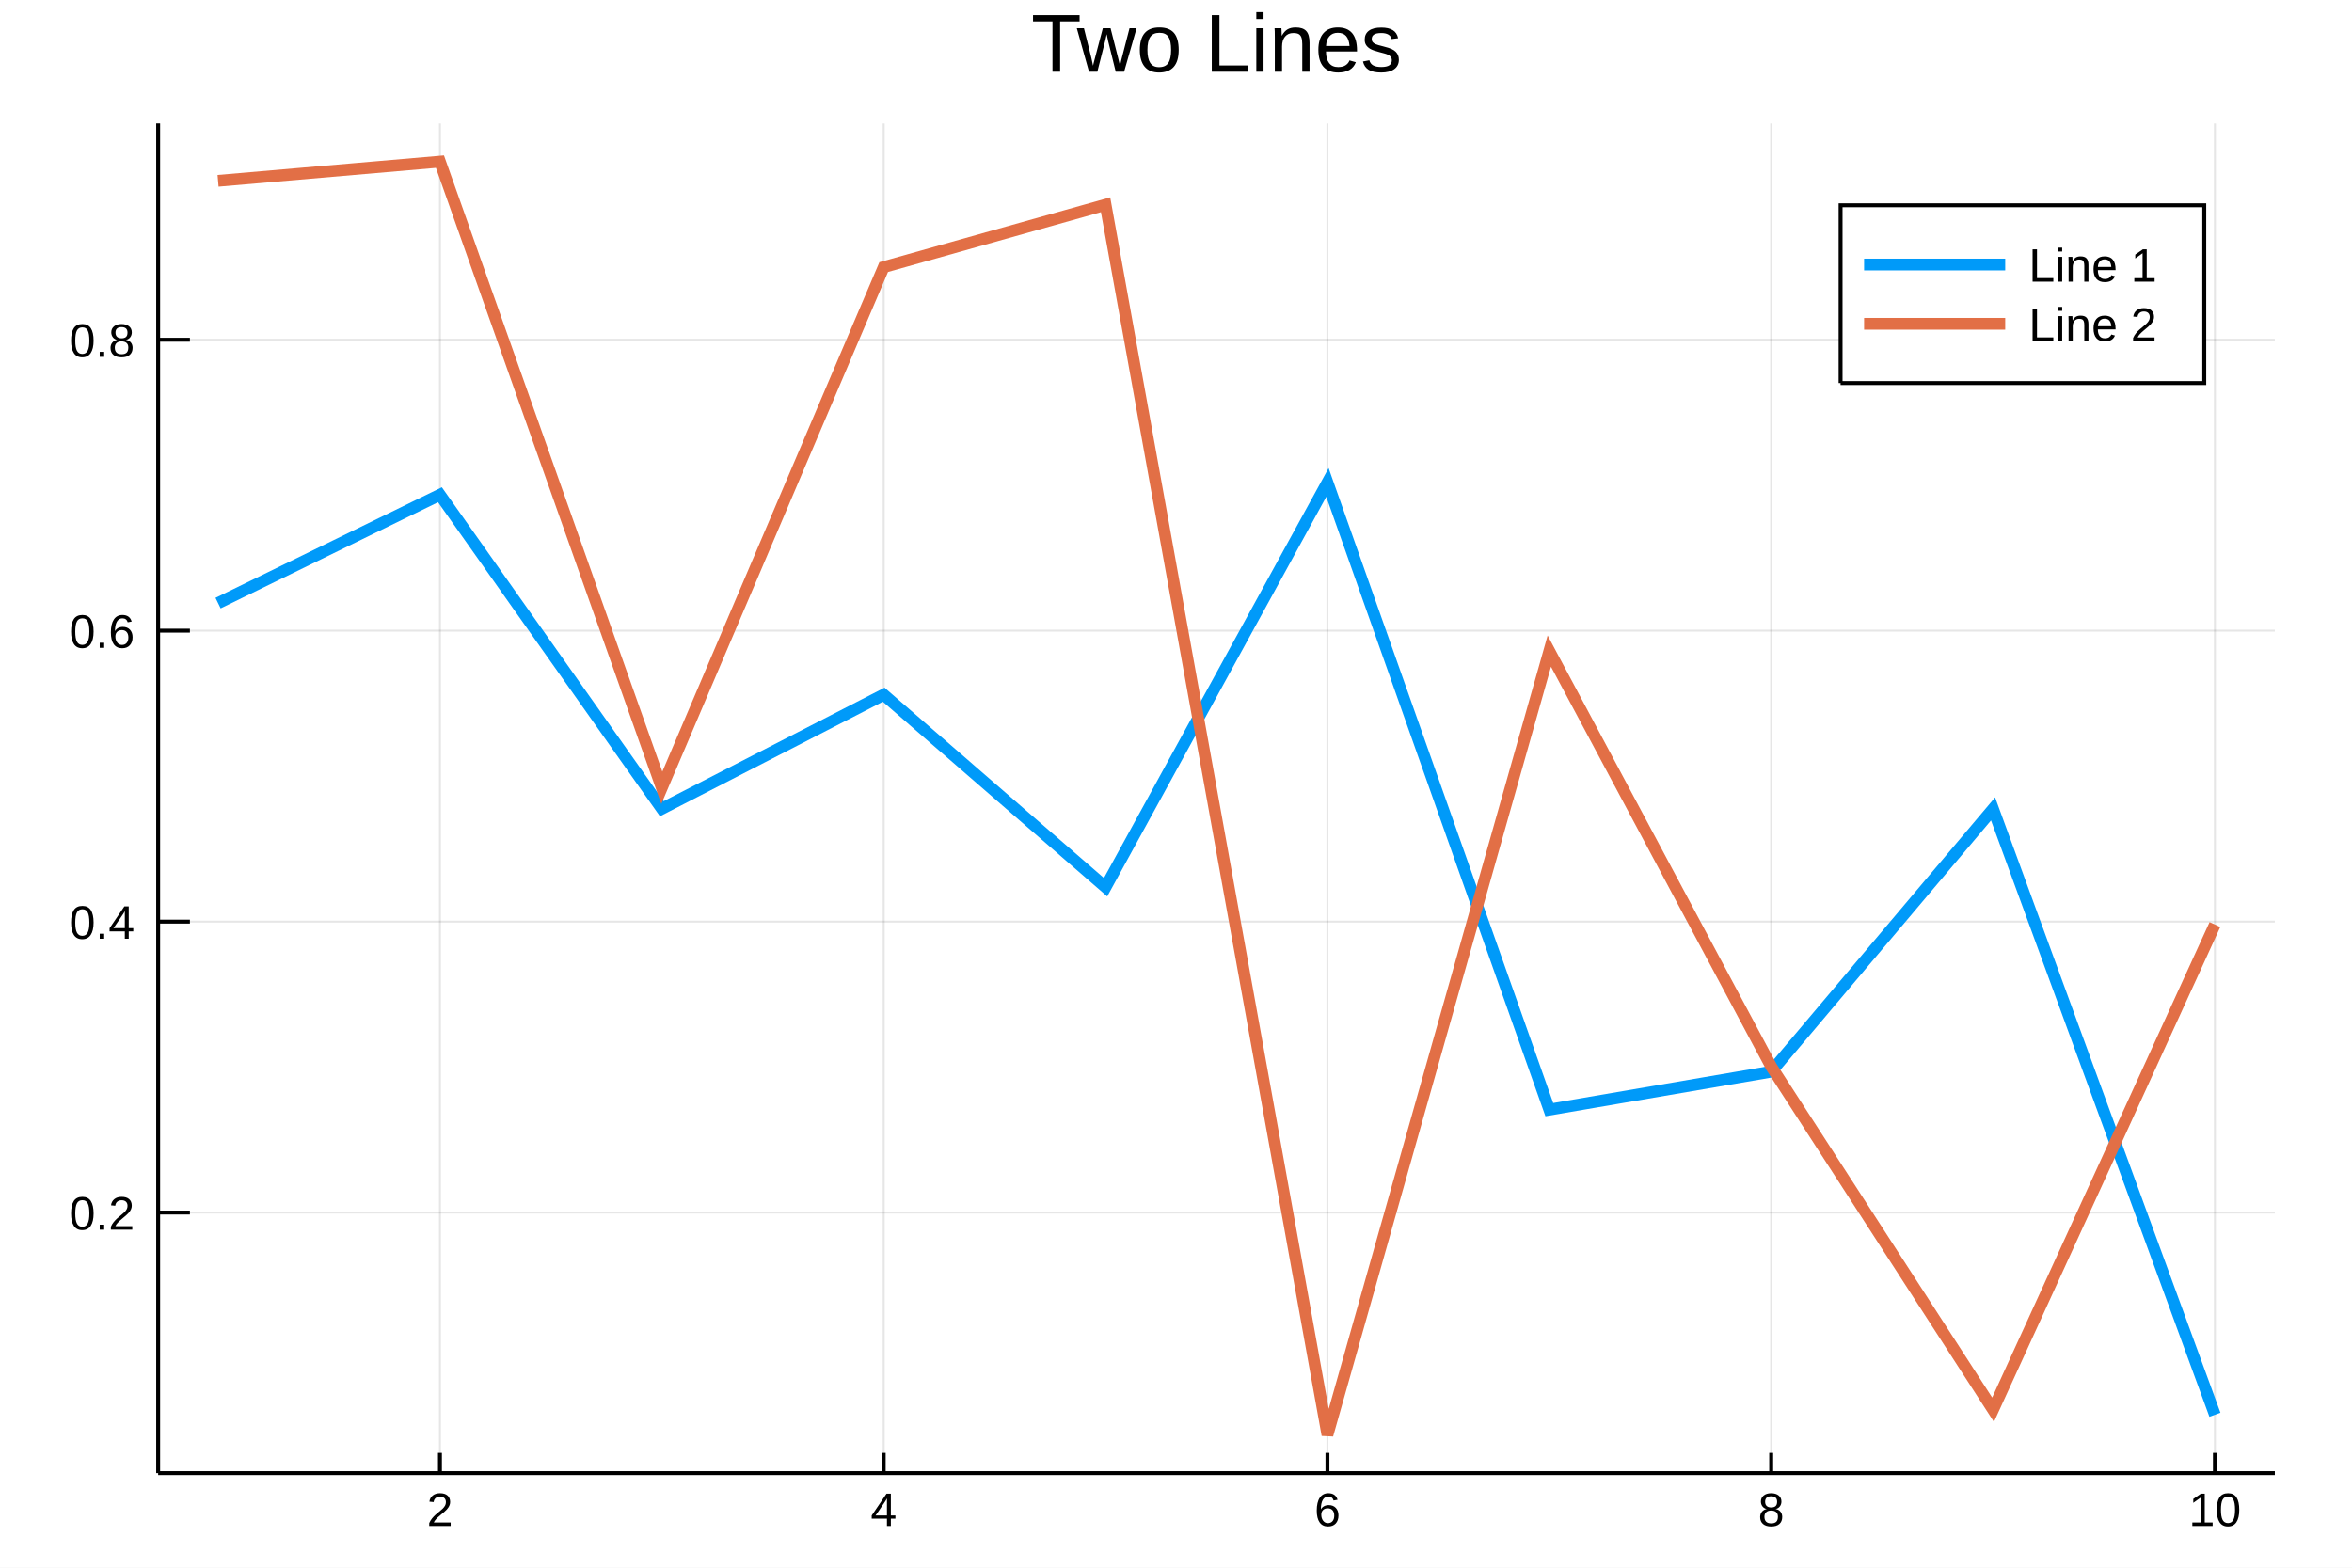
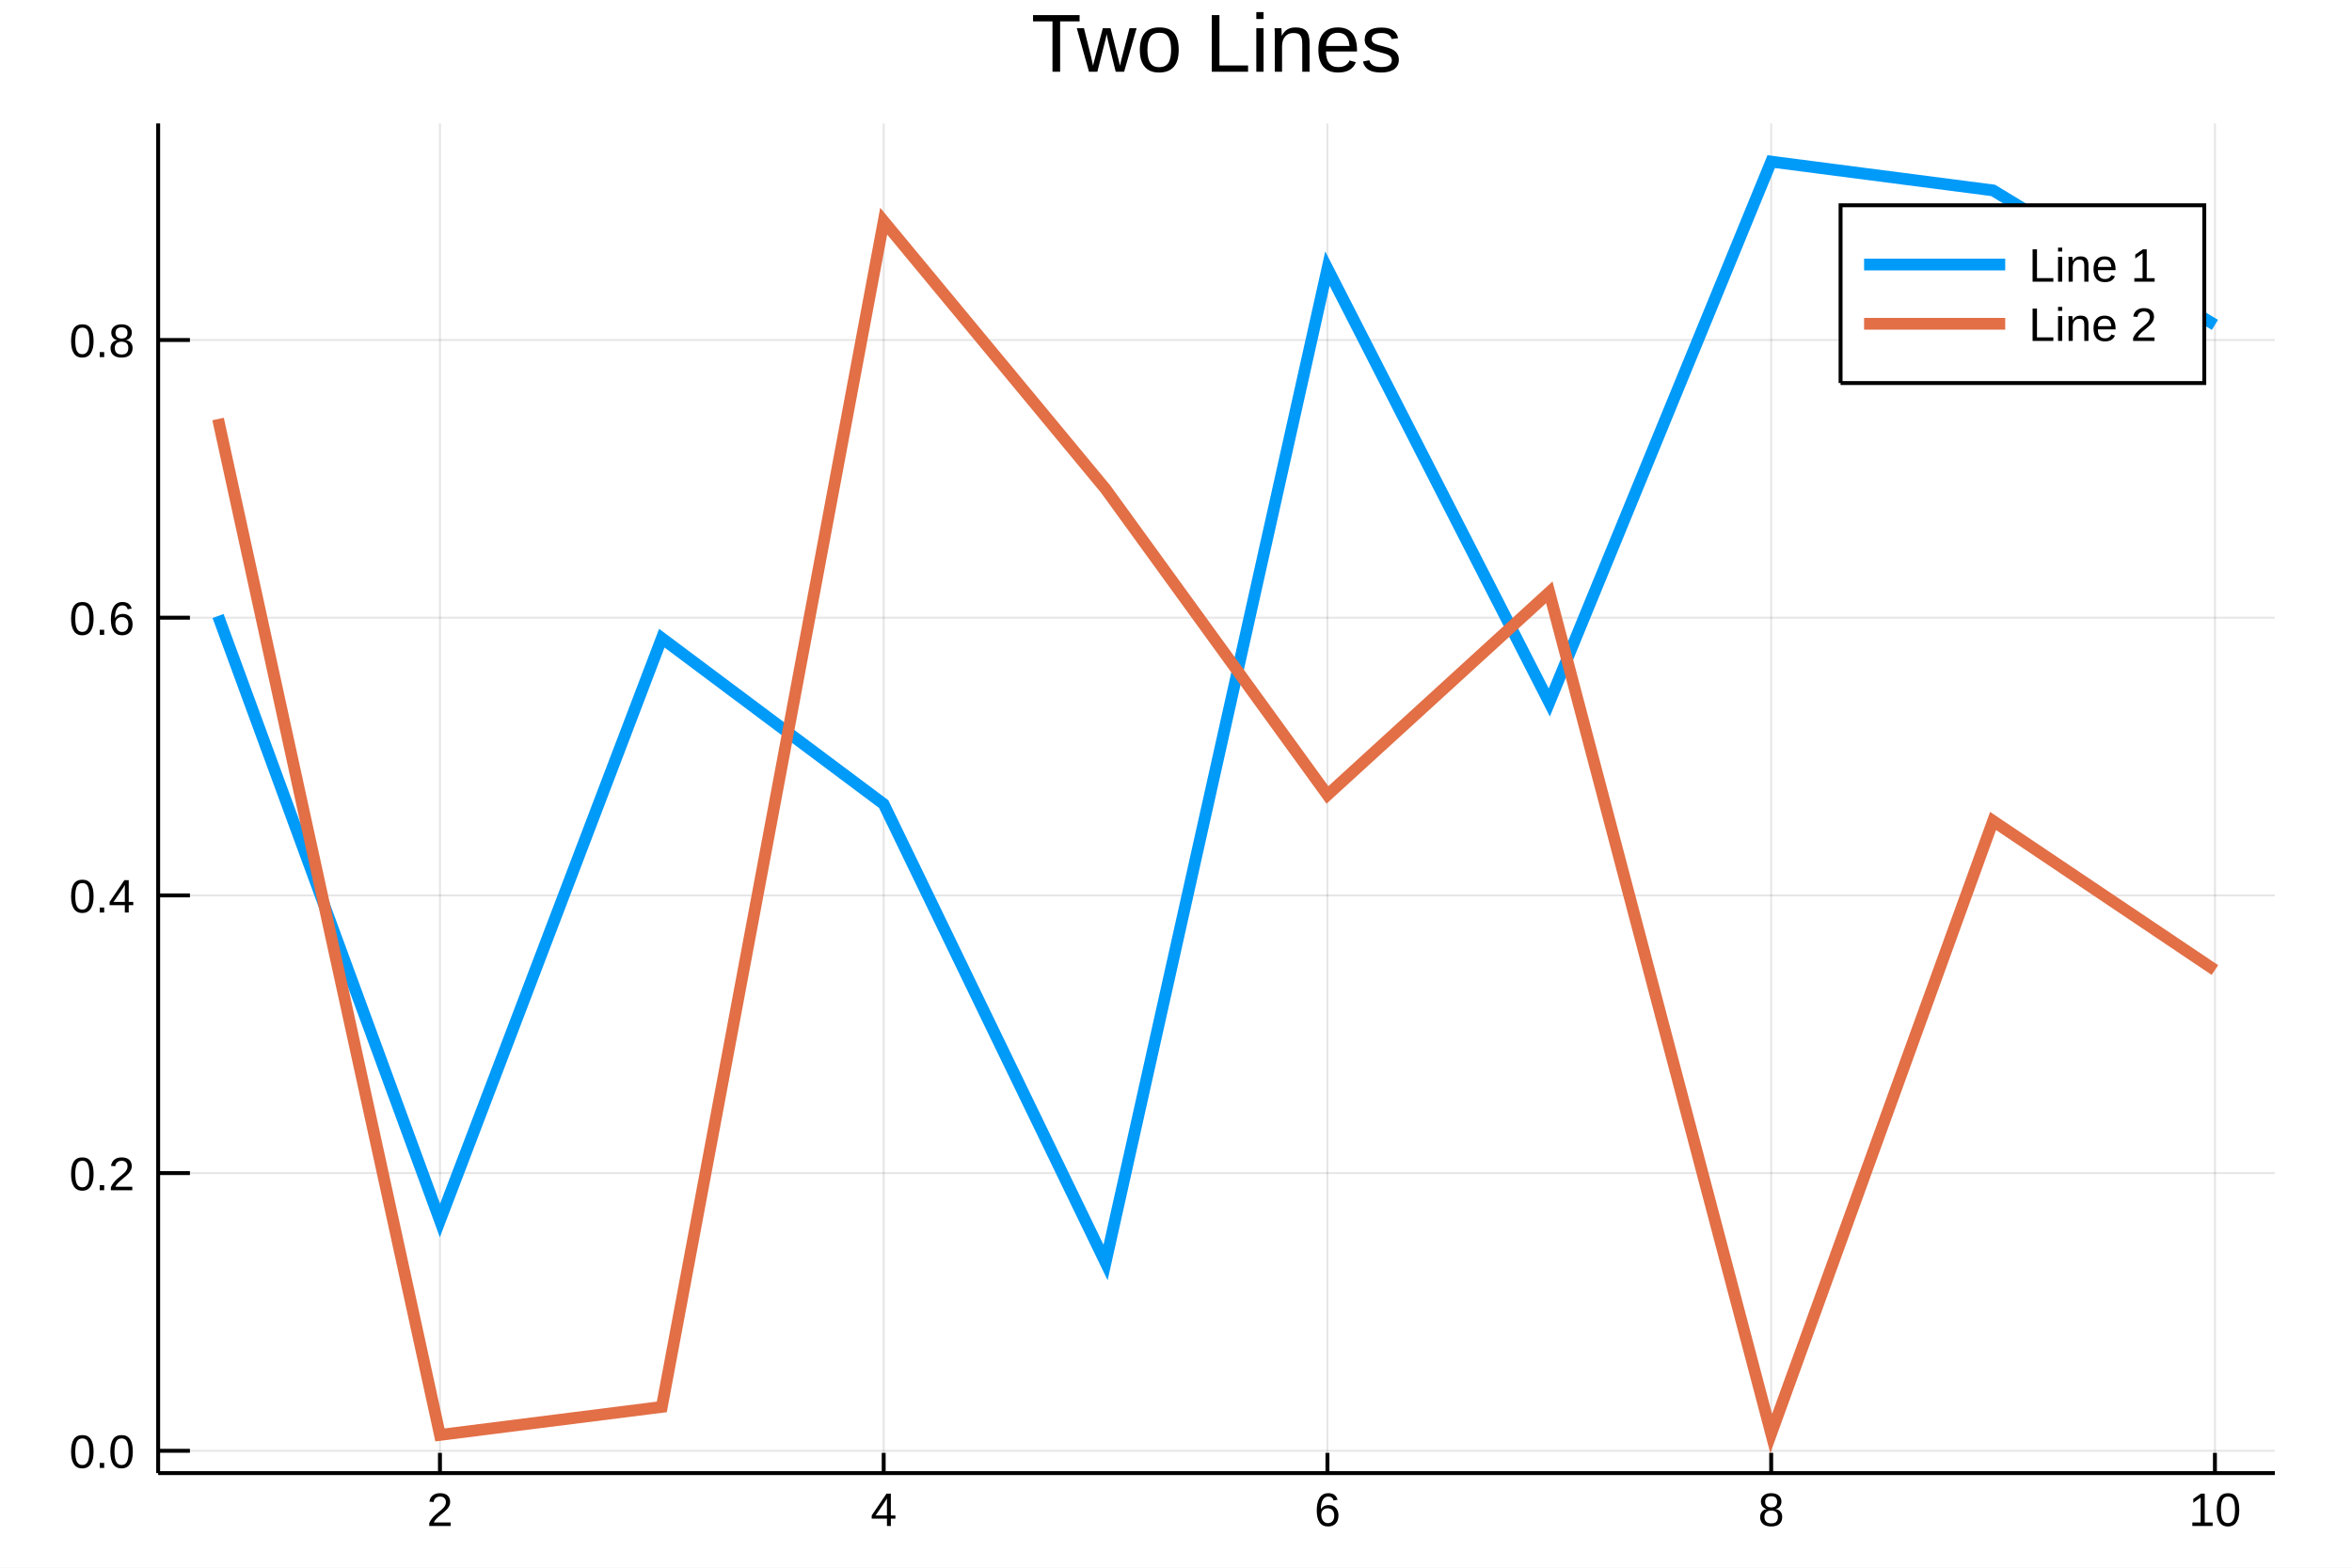
<svg xmlns="http://www.w3.org/2000/svg" width="600" height="400" viewBox="0 0 2400 1600">
  <defs>
-     <clipPath id="clip8400">
+     <clipPath id="clip6100">
      <rect x="0" y="0" width="2000" height="2000" />
    </clipPath>
  </defs>
  <defs>
-     <clipPath id="clip8401">
+     <clipPath id="clip6101">
      <rect x="0" y="0" width="2400" height="1600" />
    </clipPath>
  </defs>
-   <polygon clip-path="url(#clip8401)" points=" 0,1600 2400,1600 2400,0 0,0    " fill="#ffffff" fill-rule="evenodd" fill-opacity="1" />
+   <polygon clip-path="url(#clip6101)" points=" 0,1600 2400,1600 2400,0 0,0    " fill="#ffffff" fill-rule="evenodd" fill-opacity="1" />
  <defs>
-     <clipPath id="clip8402">
+     <clipPath id="clip6102">
      <rect x="480" y="0" width="1681" height="1600" />
    </clipPath>
  </defs>
-   <polygon clip-path="url(#clip8401)" points=" 161.394,1503.47 2321.26,1503.47 2321.26,125.984 161.394,125.984    " fill="#ffffff" fill-rule="evenodd" fill-opacity="1" />
+   <polygon clip-path="url(#clip6101)" points=" 161.394,1503.47 2321.26,1503.47 2321.26,125.984 161.394,125.984    " fill="#ffffff" fill-rule="evenodd" fill-opacity="1" />
  <defs>
-     <clipPath id="clip8403">
+     <clipPath id="clip6103">
      <rect x="161" y="125" width="2161" height="1378" />
    </clipPath>
  </defs>
-   <polyline clip-path="url(#clip8403)" style="stroke:#000000; stroke-width:2; stroke-opacity:0.1; fill:none" points="   448.923,1503.47 448.923,125.984    " />
-   <polyline clip-path="url(#clip8403)" style="stroke:#000000; stroke-width:2; stroke-opacity:0.1; fill:none" points="   901.725,1503.47 901.725,125.984    " />
-   <polyline clip-path="url(#clip8403)" style="stroke:#000000; stroke-width:2; stroke-opacity:0.1; fill:none" points="   1354.53,1503.47 1354.53,125.984    " />
-   <polyline clip-path="url(#clip8403)" style="stroke:#000000; stroke-width:2; stroke-opacity:0.1; fill:none" points="   1807.33,1503.47 1807.33,125.984    " />
-   <polyline clip-path="url(#clip8403)" style="stroke:#000000; stroke-width:2; stroke-opacity:0.1; fill:none" points="   2260.13,1503.47 2260.13,125.984    " />
-   <polyline clip-path="url(#clip8403)" style="stroke:#000000; stroke-width:2; stroke-opacity:0.1; fill:none" points="   161.394,1237.54 2321.26,1237.54    " />
-   <polyline clip-path="url(#clip8403)" style="stroke:#000000; stroke-width:2; stroke-opacity:0.1; fill:none" points="   161.394,940.6 2321.26,940.6    " />
-   <polyline clip-path="url(#clip8403)" style="stroke:#000000; stroke-width:2; stroke-opacity:0.1; fill:none" points="   161.394,643.663 2321.26,643.663    " />
-   <polyline clip-path="url(#clip8403)" style="stroke:#000000; stroke-width:2; stroke-opacity:0.1; fill:none" points="   161.394,346.727 2321.26,346.727    " />
-   <polyline clip-path="url(#clip8401)" style="stroke:#000000; stroke-width:4; stroke-opacity:1; fill:none" points="   161.394,1503.47 2321.26,1503.47    " />
-   <polyline clip-path="url(#clip8401)" style="stroke:#000000; stroke-width:4; stroke-opacity:1; fill:none" points="   161.394,1503.47 161.394,125.984    " />
-   <polyline clip-path="url(#clip8401)" style="stroke:#000000; stroke-width:4; stroke-opacity:1; fill:none" points="   448.923,1503.47 448.923,1482.81    " />
-   <polyline clip-path="url(#clip8401)" style="stroke:#000000; stroke-width:4; stroke-opacity:1; fill:none" points="   901.725,1503.47 901.725,1482.81    " />
-   <polyline clip-path="url(#clip8401)" style="stroke:#000000; stroke-width:4; stroke-opacity:1; fill:none" points="   1354.53,1503.47 1354.53,1482.81    " />
-   <polyline clip-path="url(#clip8401)" style="stroke:#000000; stroke-width:4; stroke-opacity:1; fill:none" points="   1807.33,1503.47 1807.33,1482.81    " />
-   <polyline clip-path="url(#clip8401)" style="stroke:#000000; stroke-width:4; stroke-opacity:1; fill:none" points="   2260.13,1503.47 2260.13,1482.81    " />
-   <polyline clip-path="url(#clip8401)" style="stroke:#000000; stroke-width:4; stroke-opacity:1; fill:none" points="   161.394,1237.54 193.792,1237.54    " />
-   <polyline clip-path="url(#clip8401)" style="stroke:#000000; stroke-width:4; stroke-opacity:1; fill:none" points="   161.394,940.6 193.792,940.6    " />
-   <polyline clip-path="url(#clip8401)" style="stroke:#000000; stroke-width:4; stroke-opacity:1; fill:none" points="   161.394,643.663 193.792,643.663    " />
-   <polyline clip-path="url(#clip8401)" style="stroke:#000000; stroke-width:4; stroke-opacity:1; fill:none" points="   161.394,346.727 193.792,346.727    " />
-   <g clip-path="url(#clip8401)">
+   <polyline clip-path="url(#clip6103)" style="stroke:#000000; stroke-width:2; stroke-opacity:0.1; fill:none" points="   448.923,1503.47 448.923,125.984    " />
+   <polyline clip-path="url(#clip6103)" style="stroke:#000000; stroke-width:2; stroke-opacity:0.1; fill:none" points="   901.725,1503.47 901.725,125.984    " />
+   <polyline clip-path="url(#clip6103)" style="stroke:#000000; stroke-width:2; stroke-opacity:0.1; fill:none" points="   1354.53,1503.47 1354.53,125.984    " />
+   <polyline clip-path="url(#clip6103)" style="stroke:#000000; stroke-width:2; stroke-opacity:0.1; fill:none" points="   1807.33,1503.47 1807.33,125.984    " />
+   <polyline clip-path="url(#clip6103)" style="stroke:#000000; stroke-width:2; stroke-opacity:0.1; fill:none" points="   2260.13,1503.47 2260.13,125.984    " />
+   <polyline clip-path="url(#clip6103)" style="stroke:#000000; stroke-width:2; stroke-opacity:0.1; fill:none" points="   161.394,1480.69 2321.26,1480.69    " />
+   <polyline clip-path="url(#clip6103)" style="stroke:#000000; stroke-width:2; stroke-opacity:0.1; fill:none" points="   161.394,1197.27 2321.26,1197.27    " />
+   <polyline clip-path="url(#clip6103)" style="stroke:#000000; stroke-width:2; stroke-opacity:0.1; fill:none" points="   161.394,913.846 2321.26,913.846    " />
+   <polyline clip-path="url(#clip6103)" style="stroke:#000000; stroke-width:2; stroke-opacity:0.1; fill:none" points="   161.394,630.425 2321.26,630.425    " />
+   <polyline clip-path="url(#clip6103)" style="stroke:#000000; stroke-width:2; stroke-opacity:0.1; fill:none" points="   161.394,347.003 2321.26,347.003    " />
+   <polyline clip-path="url(#clip6101)" style="stroke:#000000; stroke-width:4; stroke-opacity:1; fill:none" points="   161.394,1503.47 2321.26,1503.47    " />
+   <polyline clip-path="url(#clip6101)" style="stroke:#000000; stroke-width:4; stroke-opacity:1; fill:none" points="   161.394,1503.47 161.394,125.984    " />
+   <polyline clip-path="url(#clip6101)" style="stroke:#000000; stroke-width:4; stroke-opacity:1; fill:none" points="   448.923,1503.47 448.923,1482.81    " />
+   <polyline clip-path="url(#clip6101)" style="stroke:#000000; stroke-width:4; stroke-opacity:1; fill:none" points="   901.725,1503.47 901.725,1482.81    " />
+   <polyline clip-path="url(#clip6101)" style="stroke:#000000; stroke-width:4; stroke-opacity:1; fill:none" points="   1354.53,1503.47 1354.53,1482.81    " />
+   <polyline clip-path="url(#clip6101)" style="stroke:#000000; stroke-width:4; stroke-opacity:1; fill:none" points="   1807.33,1503.47 1807.33,1482.81    " />
+   <polyline clip-path="url(#clip6101)" style="stroke:#000000; stroke-width:4; stroke-opacity:1; fill:none" points="   2260.13,1503.47 2260.13,1482.81    " />
+   <polyline clip-path="url(#clip6101)" style="stroke:#000000; stroke-width:4; stroke-opacity:1; fill:none" points="   161.394,1480.69 193.792,1480.69    " />
+   <polyline clip-path="url(#clip6101)" style="stroke:#000000; stroke-width:4; stroke-opacity:1; fill:none" points="   161.394,1197.27 193.792,1197.27    " />
+   <polyline clip-path="url(#clip6101)" style="stroke:#000000; stroke-width:4; stroke-opacity:1; fill:none" points="   161.394,913.846 193.792,913.846    " />
+   <polyline clip-path="url(#clip6101)" style="stroke:#000000; stroke-width:4; stroke-opacity:1; fill:none" points="   161.394,630.425 193.792,630.425    " />
+   <polyline clip-path="url(#clip6101)" style="stroke:#000000; stroke-width:4; stroke-opacity:1; fill:none" points="   161.394,347.003 193.792,347.003    " />
+   <g clip-path="url(#clip6101)">
    <text style="fill:#000000; fill-opacity:1; font-family:Arial,Helvetica Neue,Helvetica,sans-serif; font-size:48px; text-anchor:middle;" transform="rotate(0, 448.923, 1557.47)" x="448.923" y="1557.47">2</text>
  </g>
-   <g clip-path="url(#clip8401)">
+   <g clip-path="url(#clip6101)">
    <text style="fill:#000000; fill-opacity:1; font-family:Arial,Helvetica Neue,Helvetica,sans-serif; font-size:48px; text-anchor:middle;" transform="rotate(0, 901.725, 1557.47)" x="901.725" y="1557.47">4</text>
  </g>
-   <g clip-path="url(#clip8401)">
+   <g clip-path="url(#clip6101)">
    <text style="fill:#000000; fill-opacity:1; font-family:Arial,Helvetica Neue,Helvetica,sans-serif; font-size:48px; text-anchor:middle;" transform="rotate(0, 1354.53, 1557.47)" x="1354.53" y="1557.47">6</text>
  </g>
-   <g clip-path="url(#clip8401)">
+   <g clip-path="url(#clip6101)">
    <text style="fill:#000000; fill-opacity:1; font-family:Arial,Helvetica Neue,Helvetica,sans-serif; font-size:48px; text-anchor:middle;" transform="rotate(0, 1807.33, 1557.47)" x="1807.33" y="1557.47">8</text>
  </g>
-   <g clip-path="url(#clip8401)">
+   <g clip-path="url(#clip6101)">
    <text style="fill:#000000; fill-opacity:1; font-family:Arial,Helvetica Neue,Helvetica,sans-serif; font-size:48px; text-anchor:middle;" transform="rotate(0, 2260.13, 1557.47)" x="2260.13" y="1557.47">10</text>
  </g>
-   <g clip-path="url(#clip8401)">
-     <text style="fill:#000000; fill-opacity:1; font-family:Arial,Helvetica Neue,Helvetica,sans-serif; font-size:48px; text-anchor:end;" transform="rotate(0, 137.394, 1255.04)" x="137.394" y="1255.04">0.2</text>
+   <g clip-path="url(#clip6101)">
+     <text style="fill:#000000; fill-opacity:1; font-family:Arial,Helvetica Neue,Helvetica,sans-serif; font-size:48px; text-anchor:end;" transform="rotate(0, 137.394, 1498.19)" x="137.394" y="1498.19">0.0</text>
  </g>
-   <g clip-path="url(#clip8401)">
-     <text style="fill:#000000; fill-opacity:1; font-family:Arial,Helvetica Neue,Helvetica,sans-serif; font-size:48px; text-anchor:end;" transform="rotate(0, 137.394, 958.1)" x="137.394" y="958.1">0.4</text>
+   <g clip-path="url(#clip6101)">
+     <text style="fill:#000000; fill-opacity:1; font-family:Arial,Helvetica Neue,Helvetica,sans-serif; font-size:48px; text-anchor:end;" transform="rotate(0, 137.394, 1214.77)" x="137.394" y="1214.77">0.2</text>
  </g>
-   <g clip-path="url(#clip8401)">
-     <text style="fill:#000000; fill-opacity:1; font-family:Arial,Helvetica Neue,Helvetica,sans-serif; font-size:48px; text-anchor:end;" transform="rotate(0, 137.394, 661.163)" x="137.394" y="661.163">0.6</text>
+   <g clip-path="url(#clip6101)">
+     <text style="fill:#000000; fill-opacity:1; font-family:Arial,Helvetica Neue,Helvetica,sans-serif; font-size:48px; text-anchor:end;" transform="rotate(0, 137.394, 931.346)" x="137.394" y="931.346">0.4</text>
  </g>
-   <g clip-path="url(#clip8401)">
-     <text style="fill:#000000; fill-opacity:1; font-family:Arial,Helvetica Neue,Helvetica,sans-serif; font-size:48px; text-anchor:end;" transform="rotate(0, 137.394, 364.227)" x="137.394" y="364.227">0.8</text>
+   <g clip-path="url(#clip6101)">
+     <text style="fill:#000000; fill-opacity:1; font-family:Arial,Helvetica Neue,Helvetica,sans-serif; font-size:48px; text-anchor:end;" transform="rotate(0, 137.394, 647.925)" x="137.394" y="647.925">0.6</text>
  </g>
-   <g clip-path="url(#clip8401)">
+   <g clip-path="url(#clip6101)">
+     <text style="fill:#000000; fill-opacity:1; font-family:Arial,Helvetica Neue,Helvetica,sans-serif; font-size:48px; text-anchor:end;" transform="rotate(0, 137.394, 364.503)" x="137.394" y="364.503">0.8</text>
+   </g>
+   <g clip-path="url(#clip6101)">
    <text style="fill:#000000; fill-opacity:1; font-family:Arial,Helvetica Neue,Helvetica,sans-serif; font-size:84px; text-anchor:middle;" transform="rotate(0, 1241.33, 73.2)" x="1241.33" y="73.2">Two Lines</text>
  </g>
-   <polyline clip-path="url(#clip8403)" style="stroke:#009af9; stroke-width:12; stroke-opacity:1; fill:none" points="   222.522,615.537 448.923,504.944 675.324,825.402 901.725,709.008 1128.13,905.509 1354.53,492.379 1580.93,1132.5 1807.33,1093.76 2033.73,825.567 2260.13,1443.91       " />
-   <polyline clip-path="url(#clip8403)" style="stroke:#e26f46; stroke-width:12; stroke-opacity:1; fill:none" points="   222.522,184.551 448.923,164.97 675.324,804.059 901.725,272.606 1128.13,208.962 1354.53,1464.49 1580.93,664.504 1807.33,1088.47 2033.73,1438.79 2260.13,943.608       " />
-   <polygon clip-path="url(#clip8401)" points=" 1878.14,390.944 2249.26,390.944 2249.26,209.504 1878.14,209.504    " fill="#ffffff" fill-rule="evenodd" fill-opacity="1" />
-   <polyline clip-path="url(#clip8401)" style="stroke:#000000; stroke-width:4; stroke-opacity:1; fill:none" points="   1878.14,390.944 2249.26,390.944 2249.26,209.504 1878.14,209.504 1878.14,390.944    " />
-   <polyline clip-path="url(#clip8401)" style="stroke:#009af9; stroke-width:12; stroke-opacity:1; fill:none" points="   1902.14,269.984 2046.14,269.984    " />
-   <g clip-path="url(#clip8401)">
+   <polyline clip-path="url(#clip6103)" style="stroke:#009af9; stroke-width:12; stroke-opacity:1; fill:none" points="   222.522,628.687 448.923,1245.65 675.324,651.34 901.725,820.641 1128.13,1288.54 1354.53,274.101 1580.93,716.952 1807.33,164.97 2033.73,194.326 2260.13,331.586       " />
+   <polyline clip-path="url(#clip6103)" style="stroke:#e26f46; stroke-width:12; stroke-opacity:1; fill:none" points="   222.522,427.653 448.923,1464.49 675.324,1435.9 901.725,225.731 1128.13,499.062 1354.53,811.322 1580.93,604.543 1807.33,1463.1 2033.73,837.904 2260.13,990.044       " />
+   <polygon clip-path="url(#clip6101)" points=" 1878.14,390.944 2249.26,390.944 2249.26,209.504 1878.14,209.504    " fill="#ffffff" fill-rule="evenodd" fill-opacity="1" />
+   <polyline clip-path="url(#clip6101)" style="stroke:#000000; stroke-width:4; stroke-opacity:1; fill:none" points="   1878.14,390.944 2249.26,390.944 2249.26,209.504 1878.14,209.504 1878.14,390.944    " />
+   <polyline clip-path="url(#clip6101)" style="stroke:#009af9; stroke-width:12; stroke-opacity:1; fill:none" points="   1902.14,269.984 2046.14,269.984    " />
+   <g clip-path="url(#clip6101)">
    <text style="fill:#000000; fill-opacity:1; font-family:Arial,Helvetica Neue,Helvetica,sans-serif; font-size:48px; text-anchor:start;" transform="rotate(0, 2070.14, 287.484)" x="2070.14" y="287.484">Line 1</text>
  </g>
-   <polyline clip-path="url(#clip8401)" style="stroke:#e26f46; stroke-width:12; stroke-opacity:1; fill:none" points="   1902.14,330.464 2046.14,330.464    " />
-   <g clip-path="url(#clip8401)">
+   <polyline clip-path="url(#clip6101)" style="stroke:#e26f46; stroke-width:12; stroke-opacity:1; fill:none" points="   1902.14,330.464 2046.14,330.464    " />
+   <g clip-path="url(#clip6101)">
    <text style="fill:#000000; fill-opacity:1; font-family:Arial,Helvetica Neue,Helvetica,sans-serif; font-size:48px; text-anchor:start;" transform="rotate(0, 2070.14, 347.964)" x="2070.14" y="347.964">Line 2</text>
  </g>
</svg>
